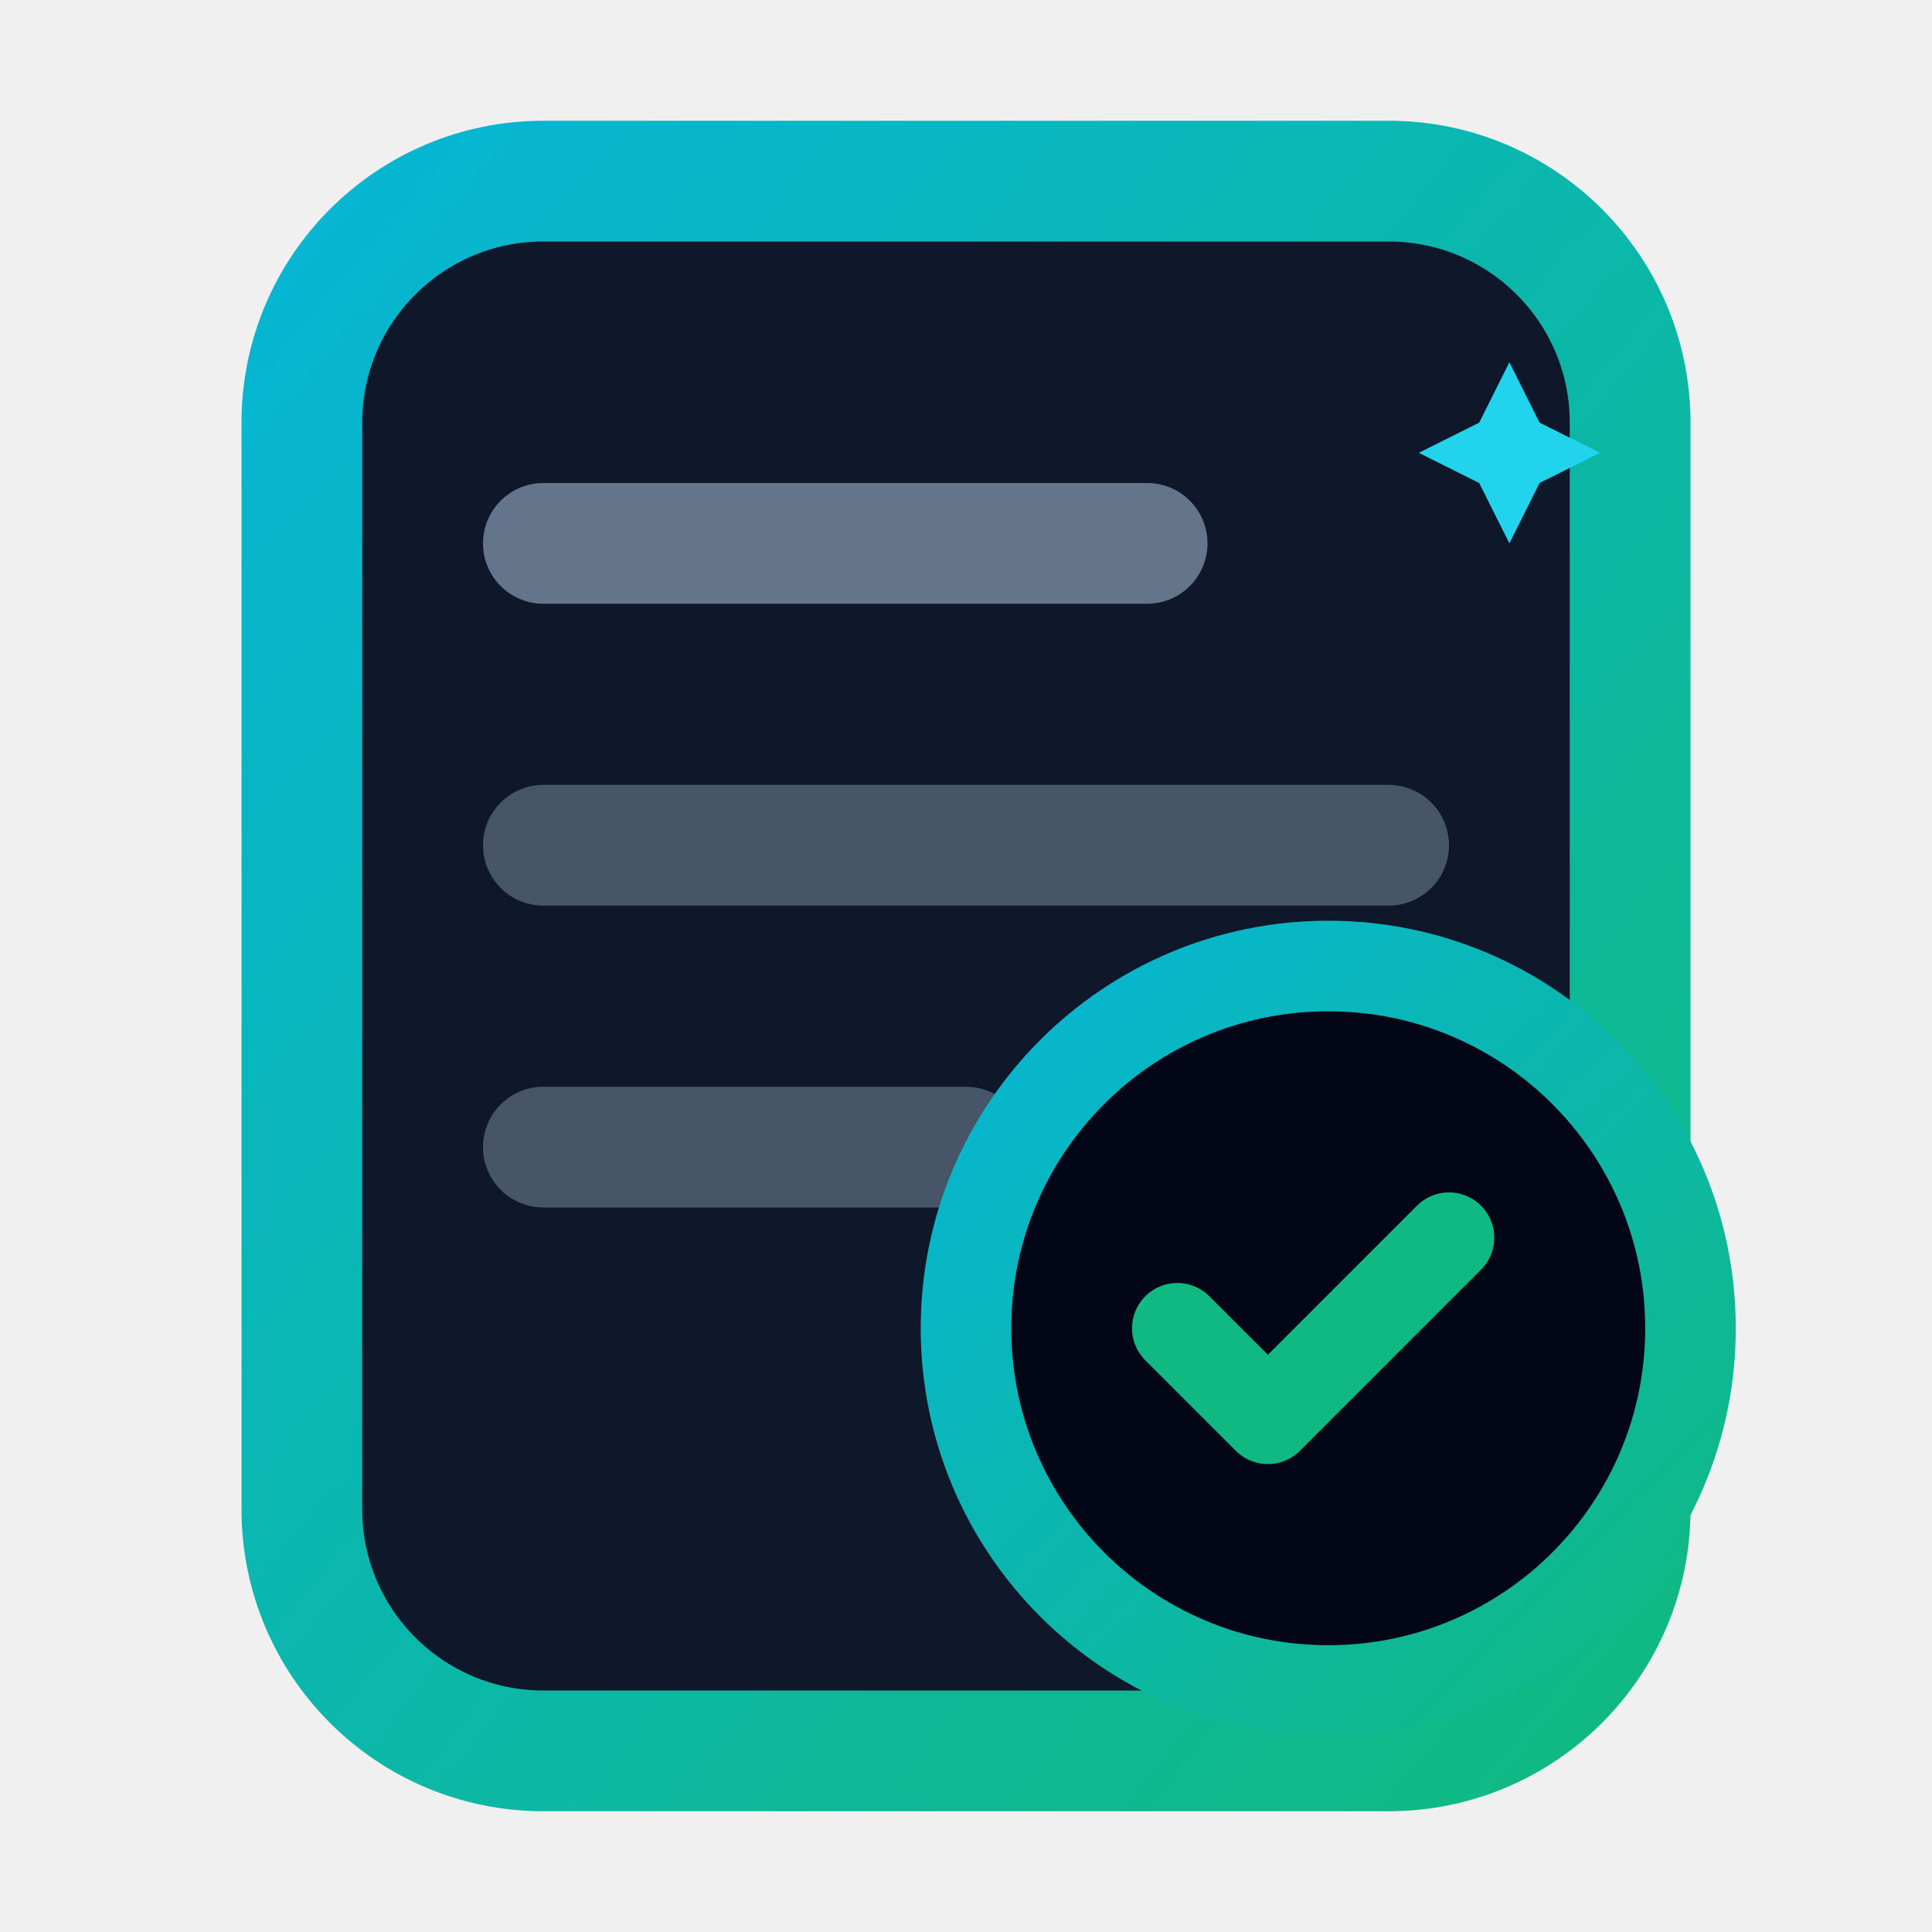
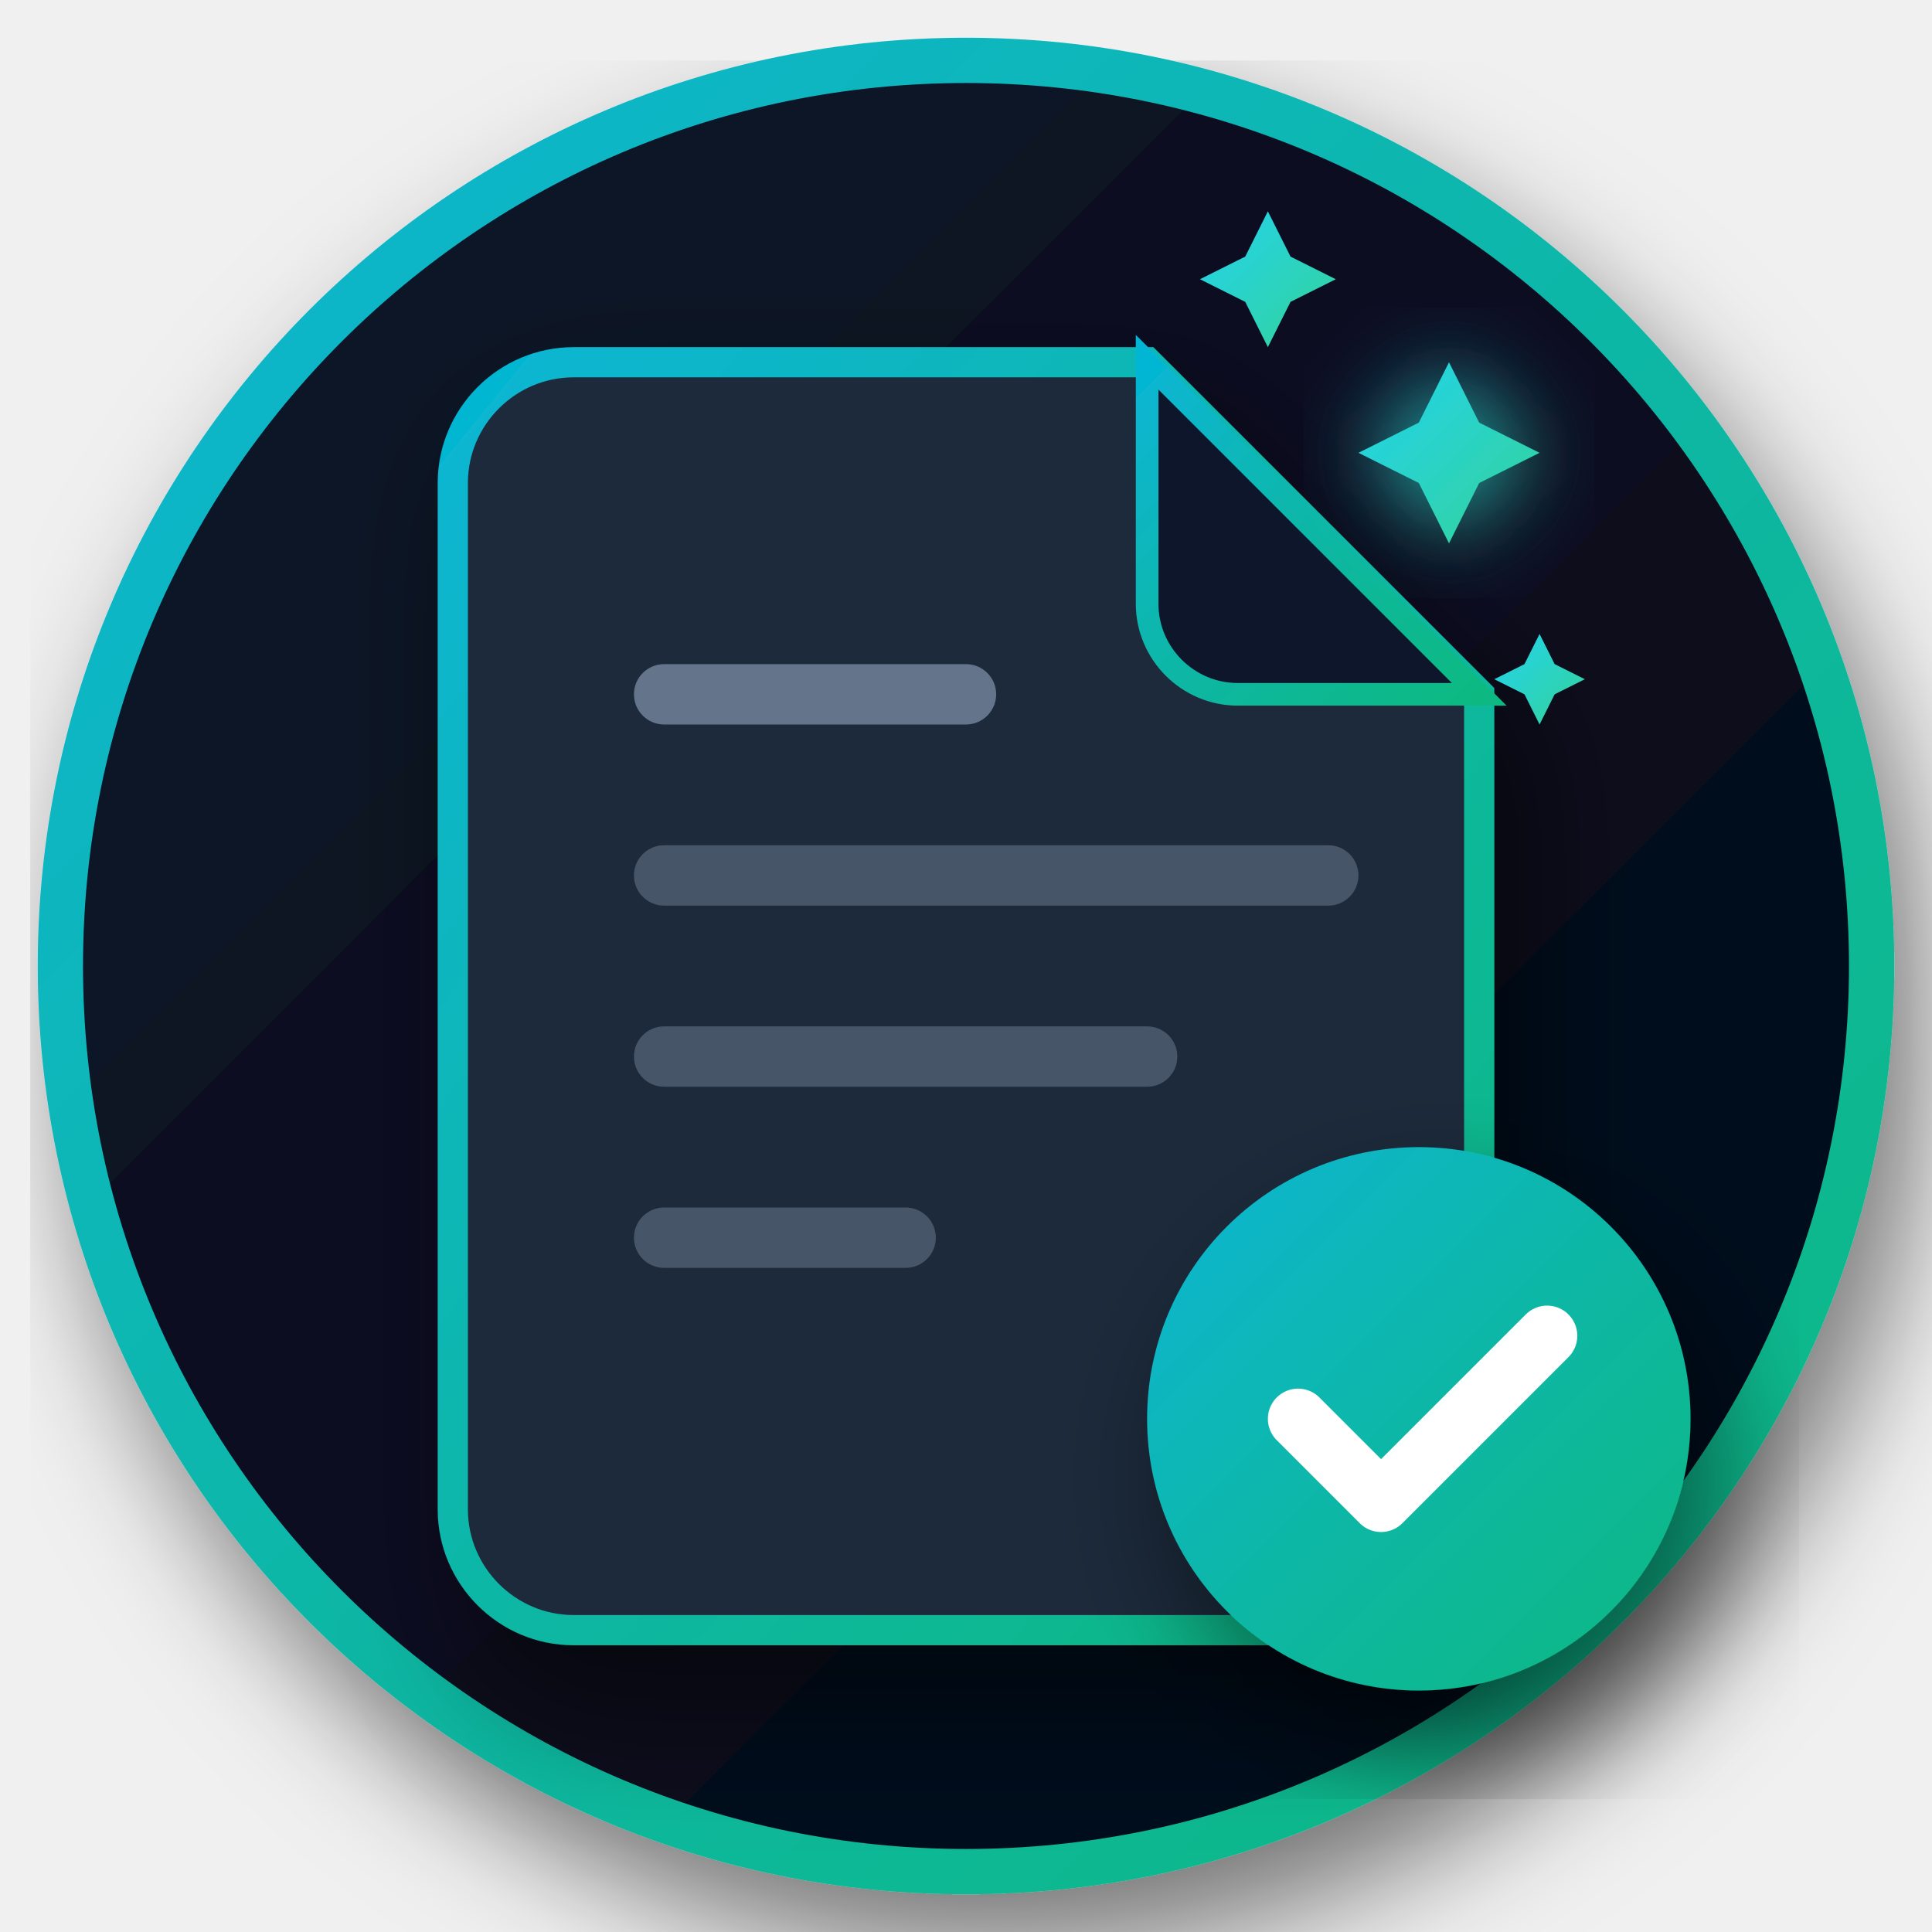
- <svg xmlns="http://www.w3.org/2000/svg" fill="none" viewBox="0 0 32 32" width="32" height="32">
+ <svg xmlns="http://www.w3.org/2000/svg" viewBox="0 0 128 128" width="128" height="128">
  <defs>
-     <linearGradient id="faviconGrad" x1="0%" y1="0%" x2="100%" y2="100%">
+     <linearGradient id="bgGrad" x1="0%" y1="0%" x2="100%" y2="100%">
+       <stop offset="0%" stop-color="#0f172a" />
+       <stop offset="100%" stop-color="#020617" />
+     </linearGradient>
+     <linearGradient id="primaryGrad" x1="0%" y1="0%" x2="100%" y2="100%">
      <stop offset="0%" stop-color="#06b6d4" />
+       <stop offset="50%" stop-color="#0db7a6" />
      <stop offset="100%" stop-color="#10b981" />
    </linearGradient>
+     <linearGradient id="sparkleGrad" x1="0%" y1="0%" x2="100%" y2="100%">
+       <stop offset="0%" stop-color="#22d3ee" />
+       <stop offset="100%" stop-color="#34d399" />
+     </linearGradient>
+     <filter id="shadow" x="-20%" y="-20%" width="140%" height="140%">
+       <feDropShadow dx="2" dy="4" stdDeviation="4" flood-color="#000" flood-opacity="0.5" />
+     </filter>
+     <filter id="glow" x="-30%" y="-30%" width="160%" height="160%">
+       <feGaussianBlur stdDeviation="3" result="blur" />
+       <feComposite in="SourceGraphic" in2="blur" operator="over" />
+     </filter>
  </defs>
-   <rect x="5" y="3" width="22" height="26" rx="4" fill="#0f172a" stroke="url(#faviconGrad)" stroke-width="2" />
-   <line x1="9" y1="9" x2="19" y2="9" stroke="#64748b" stroke-width="2" stroke-linecap="round" />
-   <line x1="9" y1="14" x2="23" y2="14" stroke="#475569" stroke-width="2" stroke-linecap="round" />
-   <line x1="9" y1="19" x2="16" y2="19" stroke="#475569" stroke-width="2" stroke-linecap="round" />
-   <circle cx="22" cy="22" r="6" fill="#020617" stroke="url(#faviconGrad)" stroke-width="1.5" />
-   <path d="M19.5 22l1.5 1.5 3-3" stroke="#10b981" stroke-width="1.5" stroke-linecap="round" stroke-linejoin="round" />
-   <path d="M25 6l0.5 1 1 0.5-1 0.5-0.5 1-0.5-1-1-0.5 1-0.5z" fill="#22d3ee" />
+   <circle cx="64" cy="64" r="60" fill="url(#bgGrad)" stroke="url(#primaryGrad)" stroke-width="3" filter="url(#shadow)" />
+   <g filter="url(#shadow)">
+     <path d="M38 24h38l22 22v54c0 4.4-3.6 8-8 8H38c-4.4 0-8-3.6-8-8V32c0-4.4 3.6-8 8-8z" fill="#1e293b" stroke="url(#primaryGrad)" stroke-width="2" />
+     <path d="M76 24v16c0 3.3 2.7 6 6 6h16L76 24z" fill="#0f172a" stroke="url(#primaryGrad)" stroke-width="1.5" />
+   </g>
+   <rect x="42" y="44" width="24" height="4" rx="2" fill="#64748b" />
+   <rect x="42" y="56" width="48" height="4" rx="2" fill="#475569" />
+   <rect x="42" y="68" width="36" height="4" rx="2" fill="#475569" />
+   <rect x="42" y="80" width="20" height="4" rx="2" fill="#475569" />
+   <path d="M96 24l2 4 4 2-4 2-2 4-2-4-4-2 4-2z" fill="url(#sparkleGrad)" filter="url(#glow)" />
+   <path d="M84 14l1.5 3 3 1.5-3 1.5-1.5 3-1.5-3-3-1.5 3-1.5z" fill="url(#sparkleGrad)" />
+   <path d="M102 42l1 2 2 1-2 1-1 2-1-2-2-1 2-1z" fill="url(#sparkleGrad)" />
+   <g filter="url(#shadow)">
+     <circle cx="94" cy="94" r="18" fill="url(#primaryGrad)" />
+     <path d="M86 94l5.5 5.5 11-11" stroke="#ffffff" stroke-width="4" stroke-linecap="round" stroke-linejoin="round" fill="none" />
+   </g>
</svg>
